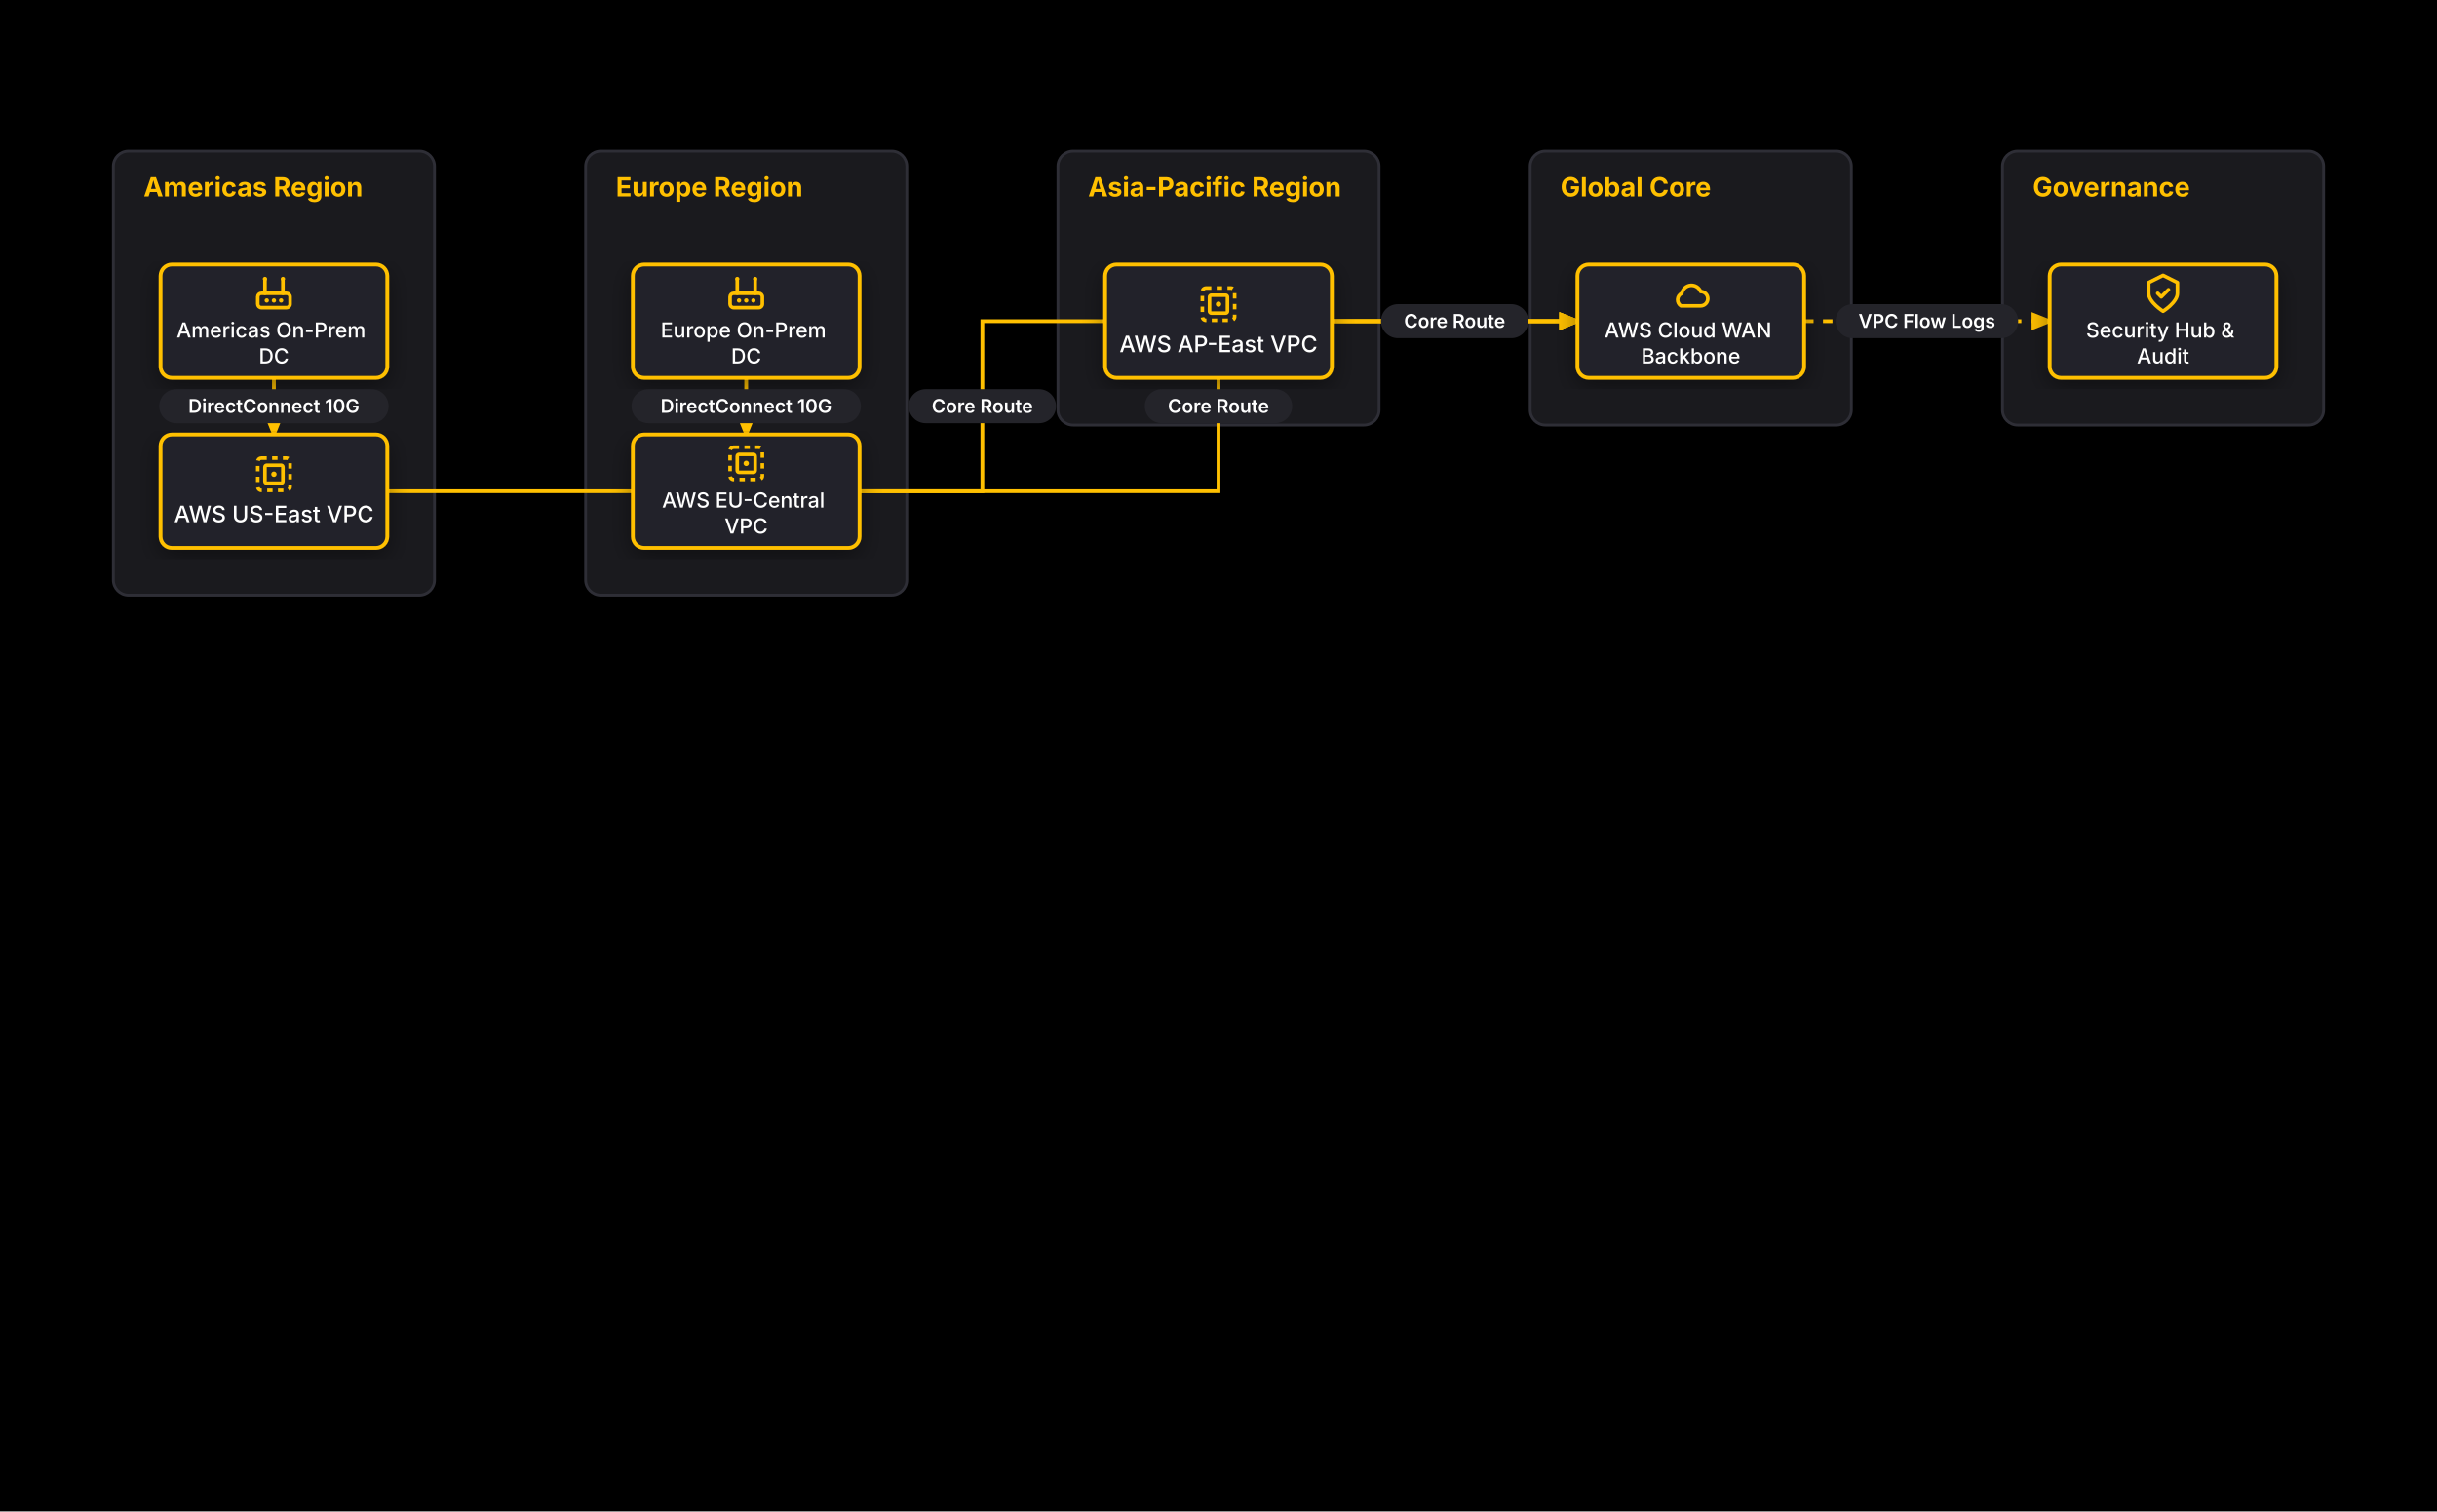
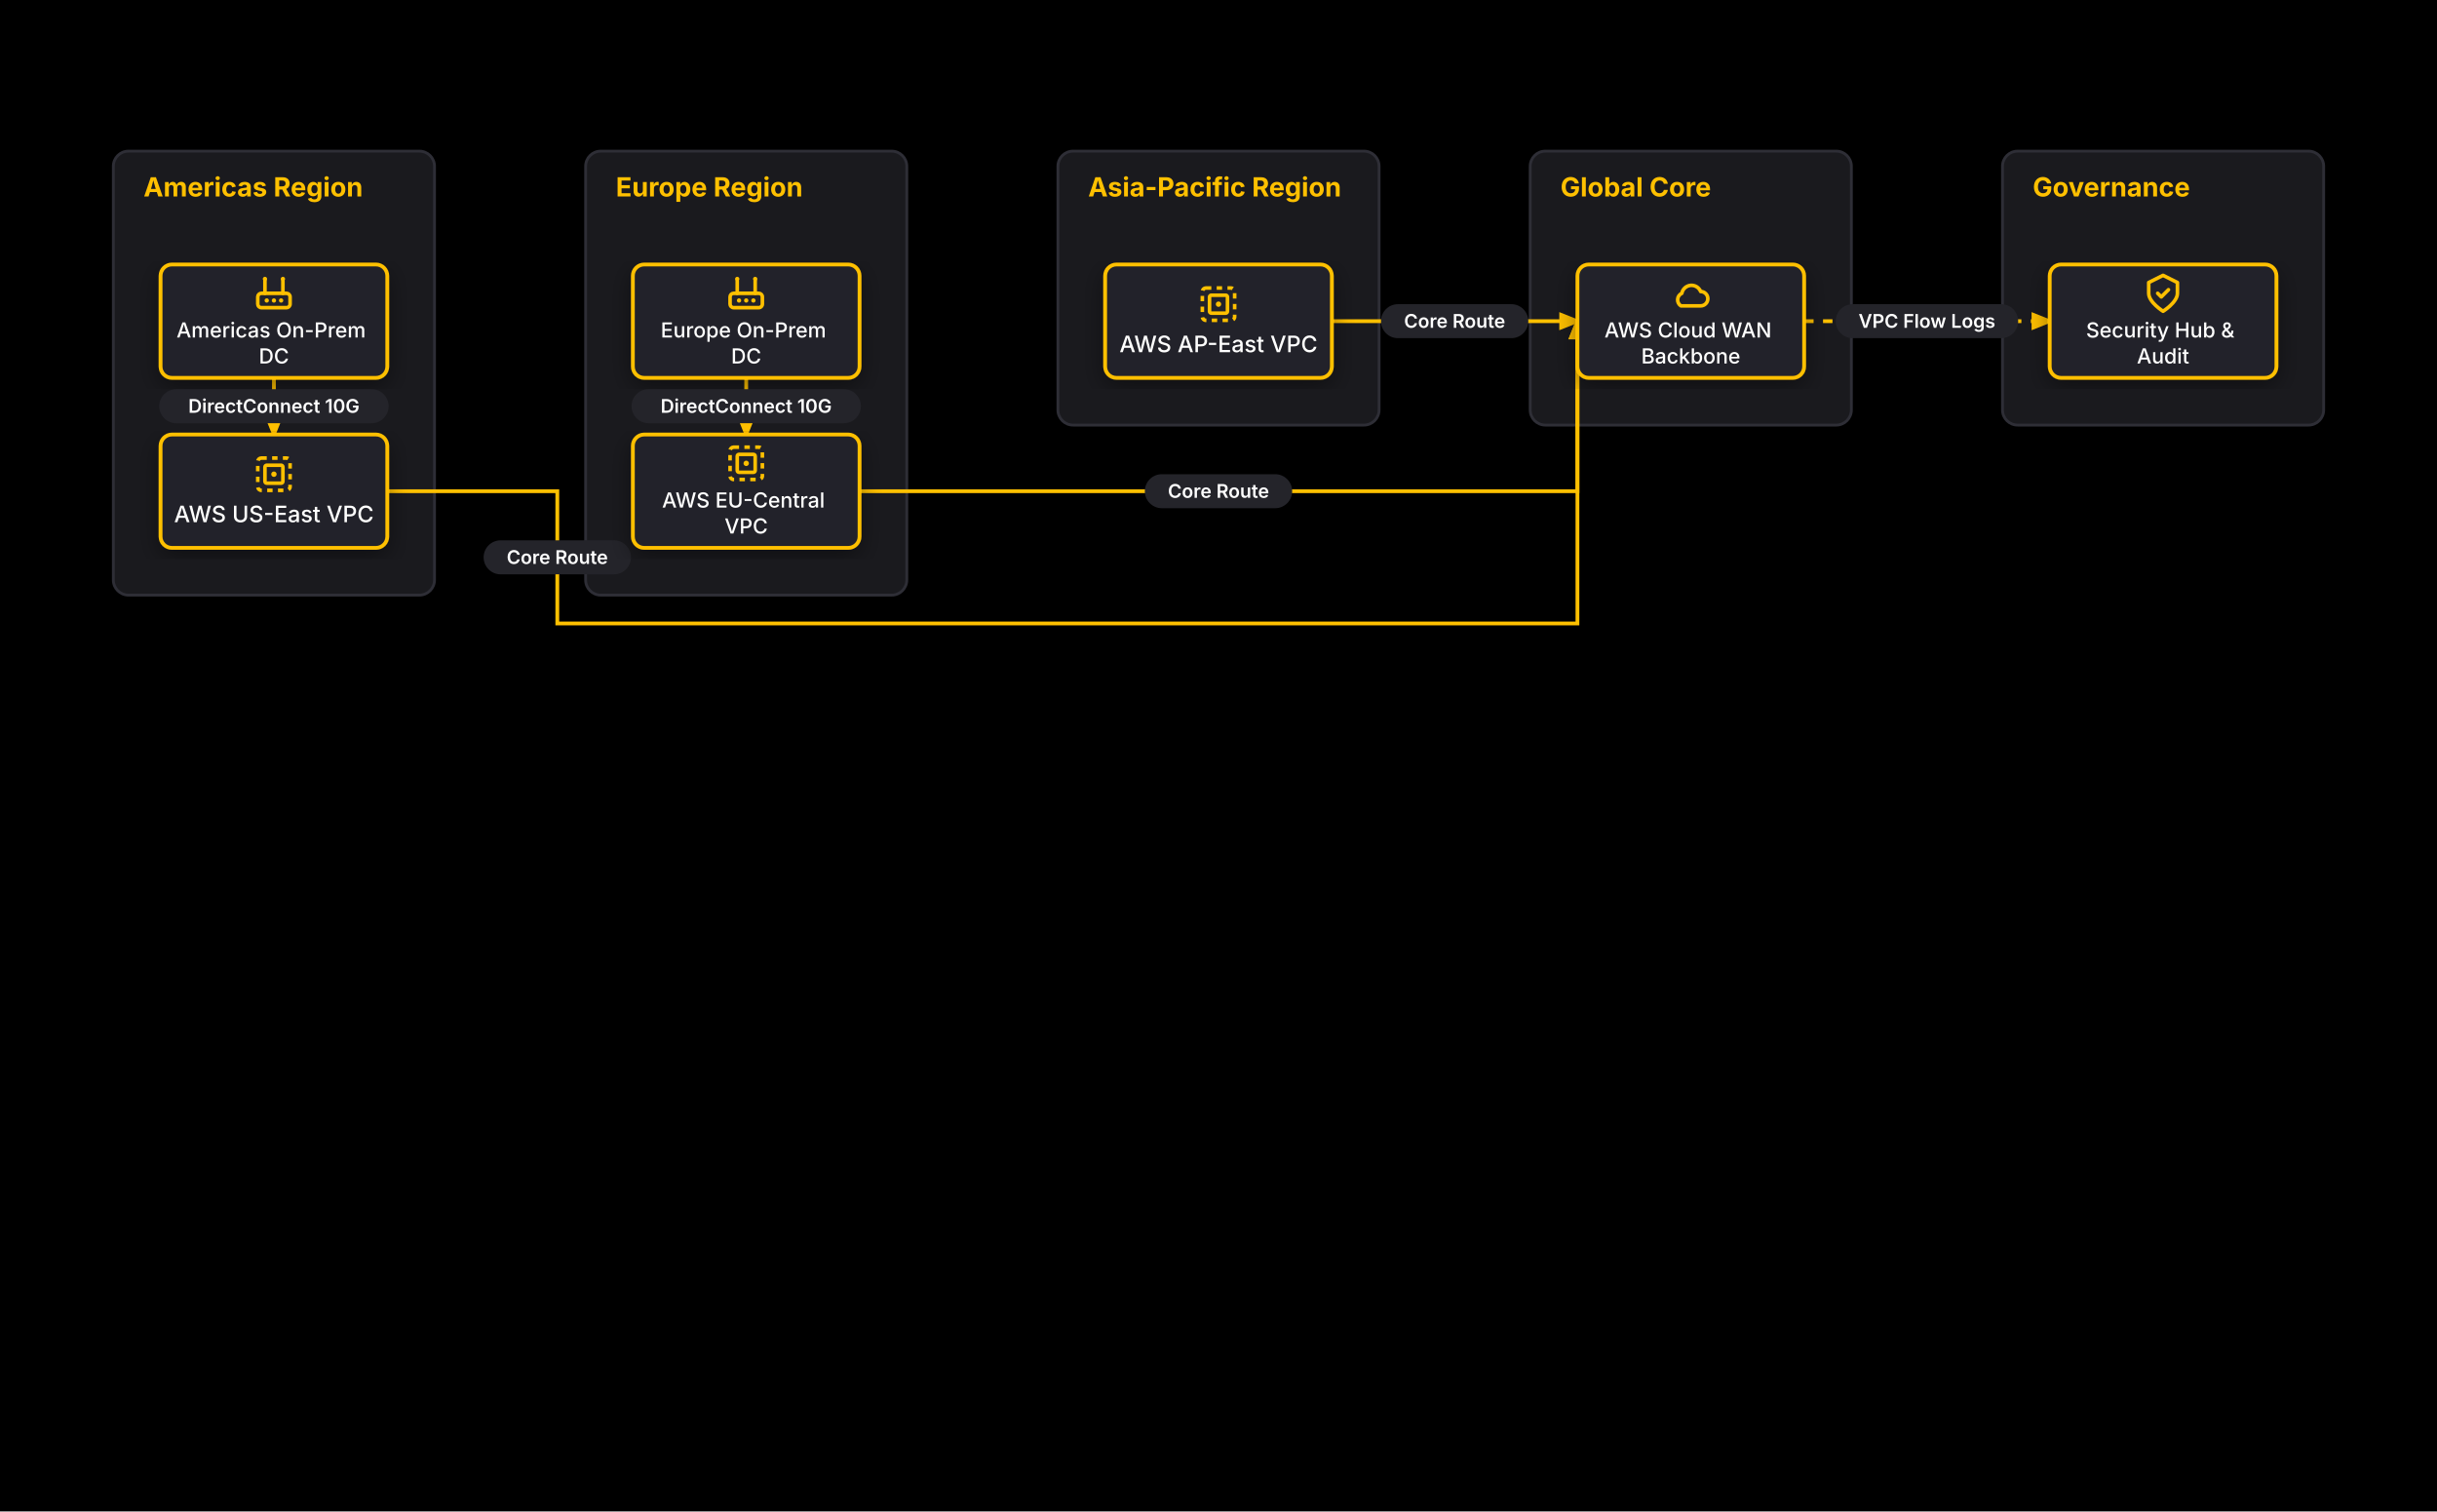
<svg xmlns="http://www.w3.org/2000/svg" viewBox="0 0 1290 800" width="1290" height="800">
  <defs>
    <marker id="arrow" viewBox="0 0 10 10" refX="8" refY="5" markerWidth="6" markerHeight="6" orient="auto-start-reverse">
      <path d="M 0 1 L 10 5 L 0 9 z" fill="#FFC000" />
    </marker>
    <marker id="arrow-tail" viewBox="0 0 10 10" refX="2" refY="5" markerWidth="6" markerHeight="6" orient="auto">
      <path d="M 10 1 L 0 5 L 10 9 z" fill="#FFC000" />
    </marker>
    <filter id="shadow" x="-10%" y="-10%" width="120%" height="120%">
      <feDropShadow dx="0" dy="4" stdDeviation="6" flood-color="#000000" flood-opacity="0.4" />
    </filter>
  </defs>
  <rect width="100%" height="100%" fill="#000000" />
  <g id="group_1">
    <rect x="60.0" y="80.0" width="170.0" height="235.0" rx="8" fill="#1A1A1E" stroke="#2E2E36" stroke-width="1.5" />
    <text x="76.0" y="104.0" fill="#FFC000" font-family="Inter, -apple-system, BlinkMacSystemFont, 'Segoe UI', Roboto, sans-serif" font-size="14" font-weight="bold">Americas Region</text>
  </g>
  <g id="group_2">
    <rect x="310.0" y="80.0" width="170.0" height="235.0" rx="8" fill="#1A1A1E" stroke="#2E2E36" stroke-width="1.5" />
    <text x="326.0" y="104.0" fill="#FFC000" font-family="Inter, -apple-system, BlinkMacSystemFont, 'Segoe UI', Roboto, sans-serif" font-size="14" font-weight="bold">Europe Region</text>
  </g>
  <g id="group_3">
    <rect x="560.0" y="80.0" width="170.0" height="145.0" rx="8" fill="#1A1A1E" stroke="#2E2E36" stroke-width="1.5" />
    <text x="576.0" y="104.0" fill="#FFC000" font-family="Inter, -apple-system, BlinkMacSystemFont, 'Segoe UI', Roboto, sans-serif" font-size="14" font-weight="bold">Asia-Pacific Region</text>
  </g>
  <g id="group_4">
    <rect x="810.0" y="80.0" width="170.0" height="145.0" rx="8" fill="#1A1A1E" stroke="#2E2E36" stroke-width="1.5" />
    <text x="826.0" y="104.0" fill="#FFC000" font-family="Inter, -apple-system, BlinkMacSystemFont, 'Segoe UI', Roboto, sans-serif" font-size="14" font-weight="bold">Global Core</text>
  </g>
  <g id="group_5">
    <rect x="1060.0" y="80.0" width="170.0" height="145.0" rx="8" fill="#1A1A1E" stroke="#2E2E36" stroke-width="1.5" />
    <text x="1076.0" y="104.0" fill="#FFC000" font-family="Inter, -apple-system, BlinkMacSystemFont, 'Segoe UI', Roboto, sans-serif" font-size="14" font-weight="bold">Governance</text>
  </g>
  <path d="M 145.0 200.0 L 145.0 230.0" fill="none" stroke="#FFC000" stroke-width="2" marker-end="url(#arrow)" />
  <g class="badge">
    <rect x="84.3" y="206.0" width="121.4" height="18.0" rx="9.0" fill="#24242A" />
    <text x="145.0" y="218.5" fill="#FFFFFF" font-size="10.0" font-family="Inter, -apple-system, BlinkMacSystemFont, 'Segoe UI', Roboto, sans-serif" font-weight="600" text-anchor="middle">DirectConnect 10G</text>
  </g>
  <path d="M 395.0 200.0 L 395.0 230.0" fill="none" stroke="#FFC000" stroke-width="2" marker-end="url(#arrow)" />
  <g class="badge">
    <rect x="334.3" y="206.0" width="121.4" height="18.0" rx="9.0" fill="#24242A" />
    <text x="395.0" y="218.5" fill="#FFFFFF" font-size="10.0" font-family="Inter, -apple-system, BlinkMacSystemFont, 'Segoe UI', Roboto, sans-serif" font-weight="600" text-anchor="middle">DirectConnect 10G</text>
  </g>
-   <path d="M 205.0 260.0 L 520.0 260.0 L 520.0 170.0 L 835.0 170.0" fill="none" stroke="#FFC000" stroke-width="2" marker-end="url(#arrow)" />
+   <path d="M 205.0 260.0 L 295.0 260.0 L 295.0 330.0 L 835.0 330.0 L 835.0 170.0" fill="none" stroke="#FFC000" stroke-width="2" marker-end="url(#arrow)" />
  <g class="badge">
-     <rect x="481.0" y="206.0" width="78.0" height="18.0" rx="9.0" fill="#24242A" />
-     <text x="520.0" y="218.5" fill="#FFFFFF" font-size="10.0" font-family="Inter, -apple-system, BlinkMacSystemFont, 'Segoe UI', Roboto, sans-serif" font-weight="600" text-anchor="middle">Core Route</text>
+     <rect x="256.0" y="286.0" width="78.0" height="18.0" rx="9.0" fill="#24242A" />
+     <text x="295.0" y="298.5" fill="#FFFFFF" font-size="10.0" font-family="Inter, -apple-system, BlinkMacSystemFont, 'Segoe UI', Roboto, sans-serif" font-weight="600" text-anchor="middle">Core Route</text>
  </g>
-   <path d="M 455.0 260.0 L 645.0 260.0 L 645.0 170.0 L 835.0 170.0" fill="none" stroke="#FFC000" stroke-width="2" marker-end="url(#arrow)" />
+   <path d="M 455.0 260.0 L 835.0 260.0 L 835.0 170.0" fill="none" stroke="#FFC000" stroke-width="2" marker-end="url(#arrow)" />
  <g class="badge">
-     <rect x="606.0" y="206.0" width="78.0" height="18.0" rx="9.0" fill="#24242A" />
-     <text x="645.0" y="218.5" fill="#FFFFFF" font-size="10.0" font-family="Inter, -apple-system, BlinkMacSystemFont, 'Segoe UI', Roboto, sans-serif" font-weight="600" text-anchor="middle">Core Route</text>
+     <rect x="606.0" y="251.0" width="78.0" height="18.0" rx="9.0" fill="#24242A" />
+     <text x="645.0" y="263.5" fill="#FFFFFF" font-size="10.0" font-family="Inter, -apple-system, BlinkMacSystemFont, 'Segoe UI', Roboto, sans-serif" font-weight="600" text-anchor="middle">Core Route</text>
  </g>
  <path d="M 705.0 170.0 L 835.0 170.0" fill="none" stroke="#FFC000" stroke-width="2" marker-end="url(#arrow)" />
  <g class="badge">
    <rect x="731.0" y="161.0" width="78.0" height="18.0" rx="9.0" fill="#24242A" />
    <text x="770.0" y="173.5" fill="#FFFFFF" font-size="10.0" font-family="Inter, -apple-system, BlinkMacSystemFont, 'Segoe UI', Roboto, sans-serif" font-weight="600" text-anchor="middle">Core Route</text>
  </g>
  <path d="M 955.0 170.0 L 1085.0 170.0" fill="none" stroke="#FFC000" stroke-width="2" stroke-dasharray="5,5" marker-end="url(#arrow)" />
  <g class="badge">
    <rect x="971.7" y="161.0" width="96.6" height="18.0" rx="9.0" fill="#24242A" />
    <text x="1020.0" y="173.5" fill="#FFFFFF" font-size="10.0" font-family="Inter, -apple-system, BlinkMacSystemFont, 'Segoe UI', Roboto, sans-serif" font-weight="600" text-anchor="middle">VPC Flow Logs</text>
  </g>
  <g id="us_dc" filter="url(#shadow)">
    <rect x="85.0" y="140.0" width="120.0" height="60.0" rx="6.0" fill="#24242A" stroke="#FFC000" stroke-width="2.0" />
    <g class="icon icon-router" transform="translate(133.6, 143.85) scale(0.95)">
      <rect x="3" y="12" width="18" height="8" rx="2" fill="none" stroke="#FFC000" stroke-width="2.0" />
      <line x1="7" y1="12" x2="7" y2="5" stroke="#FFC000" stroke-width="2.0" stroke-linecap="round" />
      <line x1="17" y1="12" x2="17" y2="5" stroke="#FFC000" stroke-width="2.0" stroke-linecap="round" />
      <circle cx="7" cy="4" r="1.2" fill="#FFC000" />
      <circle cx="17" cy="4" r="1.2" fill="#FFC000" />
      <circle cx="8" cy="16" r="1.2" fill="#FFC000" />
      <circle cx="12" cy="16" r="1.2" fill="#FFC000" />
      <circle cx="16" cy="16" r="1.2" fill="#FFC000" />
    </g>
    <text x="145.0" y="178.65" text-anchor="middle" fill="#FFFFFF" font-family="Inter, -apple-system, BlinkMacSystemFont, 'Segoe UI', Roboto, sans-serif" font-size="11.0" font-weight="500">
      <tspan x="145.0" dy="0">Americas On-Prem</tspan>
      <tspan x="145.0" dy="13.75">DC</tspan>
    </text>
  </g>
  <g id="us_vpc" filter="url(#shadow)">
    <rect x="85.0" y="230.0" width="120.0" height="60.0" rx="6.0" fill="#24242A" stroke="#FFC000" stroke-width="2.0" />
    <g class="icon icon-vpc" transform="translate(133.6, 239.6) scale(0.95)">
      <rect x="3" y="3" width="18" height="18" rx="2" fill="none" stroke="#FFC000" stroke-width="2.0" stroke-dasharray="3,3" />
      <rect x="7" y="7" width="10" height="10" rx="1" fill="none" stroke="#FFC000" stroke-width="2.0" />
      <circle cx="12" cy="12" r="1.5" fill="#FFC000" />
    </g>
    <text x="145.0" y="276.4" text-anchor="middle" fill="#FFFFFF" font-family="Inter, -apple-system, BlinkMacSystemFont, 'Segoe UI', Roboto, sans-serif" font-size="12" font-weight="500">AWS US-East VPC</text>
  </g>
  <g id="eu_dc" filter="url(#shadow)">
    <rect x="335.0" y="140.0" width="120.0" height="60.0" rx="6.0" fill="#24242A" stroke="#FFC000" stroke-width="2.0" />
    <g class="icon icon-router" transform="translate(383.6, 143.85) scale(0.95)">
      <rect x="3" y="12" width="18" height="8" rx="2" fill="none" stroke="#FFC000" stroke-width="2.0" />
      <line x1="7" y1="12" x2="7" y2="5" stroke="#FFC000" stroke-width="2.0" stroke-linecap="round" />
      <line x1="17" y1="12" x2="17" y2="5" stroke="#FFC000" stroke-width="2.0" stroke-linecap="round" />
      <circle cx="7" cy="4" r="1.2" fill="#FFC000" />
      <circle cx="17" cy="4" r="1.2" fill="#FFC000" />
      <circle cx="8" cy="16" r="1.2" fill="#FFC000" />
      <circle cx="12" cy="16" r="1.2" fill="#FFC000" />
      <circle cx="16" cy="16" r="1.2" fill="#FFC000" />
    </g>
    <text x="395.0" y="178.65" text-anchor="middle" fill="#FFFFFF" font-family="Inter, -apple-system, BlinkMacSystemFont, 'Segoe UI', Roboto, sans-serif" font-size="11.0" font-weight="500">
      <tspan x="395.0" dy="0">Europe On-Prem</tspan>
      <tspan x="395.0" dy="13.75">DC</tspan>
    </text>
  </g>
  <g id="eu_vpc" filter="url(#shadow)">
    <rect x="335.0" y="230.0" width="120.0" height="60.0" rx="6.0" fill="#24242A" stroke="#FFC000" stroke-width="2.0" />
    <g class="icon icon-vpc" transform="translate(383.6, 233.85) scale(0.95)">
      <rect x="3" y="3" width="18" height="18" rx="2" fill="none" stroke="#FFC000" stroke-width="2.0" stroke-dasharray="3,3" />
      <rect x="7" y="7" width="10" height="10" rx="1" fill="none" stroke="#FFC000" stroke-width="2.0" />
      <circle cx="12" cy="12" r="1.5" fill="#FFC000" />
    </g>
    <text x="395.0" y="268.65" text-anchor="middle" fill="#FFFFFF" font-family="Inter, -apple-system, BlinkMacSystemFont, 'Segoe UI', Roboto, sans-serif" font-size="11.0" font-weight="500">
      <tspan x="395.0" dy="0">AWS EU-Central</tspan>
      <tspan x="395.0" dy="13.75">VPC</tspan>
    </text>
  </g>
  <g id="ap_vpc" filter="url(#shadow)">
    <rect x="585.0" y="140.0" width="120.0" height="60.0" rx="6.0" fill="#24242A" stroke="#FFC000" stroke-width="2.0" />
    <g class="icon icon-vpc" transform="translate(633.6, 149.6) scale(0.95)">
      <rect x="3" y="3" width="18" height="18" rx="2" fill="none" stroke="#FFC000" stroke-width="2.0" stroke-dasharray="3,3" />
      <rect x="7" y="7" width="10" height="10" rx="1" fill="none" stroke="#FFC000" stroke-width="2.0" />
      <circle cx="12" cy="12" r="1.5" fill="#FFC000" />
    </g>
    <text x="645.0" y="186.4" text-anchor="middle" fill="#FFFFFF" font-family="Inter, -apple-system, BlinkMacSystemFont, 'Segoe UI', Roboto, sans-serif" font-size="12" font-weight="500">AWS AP-East VPC</text>
  </g>
  <g id="cloud_wan" filter="url(#shadow)">
    <rect x="835.0" y="140.0" width="120.0" height="60.0" rx="6.0" fill="#24242A" stroke="#FFC000" stroke-width="2.0" />
    <g class="icon icon-cloud" transform="translate(883.6, 143.85) scale(0.95)">
      <path d="M 6.5 19 H 17.5 A 4 4 0 0 0 17.5 11 A 5.5 5.5 0 0 0 7 12 A 4 4 0 0 0 6.5 19 Z" fill="none" stroke="#FFC000" stroke-width="2.0" stroke-linejoin="round" />
    </g>
    <text x="895.0" y="178.65" text-anchor="middle" fill="#FFFFFF" font-family="Inter, -apple-system, BlinkMacSystemFont, 'Segoe UI', Roboto, sans-serif" font-size="11.0" font-weight="500">
      <tspan x="895.0" dy="0">AWS Cloud WAN</tspan>
      <tspan x="895.0" dy="13.75">Backbone</tspan>
    </text>
  </g>
  <g id="sec_hub" filter="url(#shadow)">
    <rect x="1085.0" y="140.0" width="120.0" height="60.0" rx="6.0" fill="#24242A" stroke="#FFC000" stroke-width="2.0" />
    <g class="icon icon-shield" transform="translate(1133.6, 143.85) scale(0.95)">
      <path d="M 12 2 L 20 6 V 12 C 20 17 12 22 12 22 C 12 22 4 17 4 12 V 6 Z" fill="none" stroke="#FFC000" stroke-width="2.0" stroke-linejoin="round" />
      <polyline points="9,12 11,14 15,10" fill="none" stroke="#FFC000" stroke-width="2.0" stroke-linecap="round" stroke-linejoin="round" />
    </g>
    <text x="1145.0" y="178.65" text-anchor="middle" fill="#FFFFFF" font-family="Inter, -apple-system, BlinkMacSystemFont, 'Segoe UI', Roboto, sans-serif" font-size="11.0" font-weight="500">
      <tspan x="1145.0" dy="0">Security Hub &amp;</tspan>
      <tspan x="1145.0" dy="13.75">Audit</tspan>
    </text>
  </g>
</svg>
